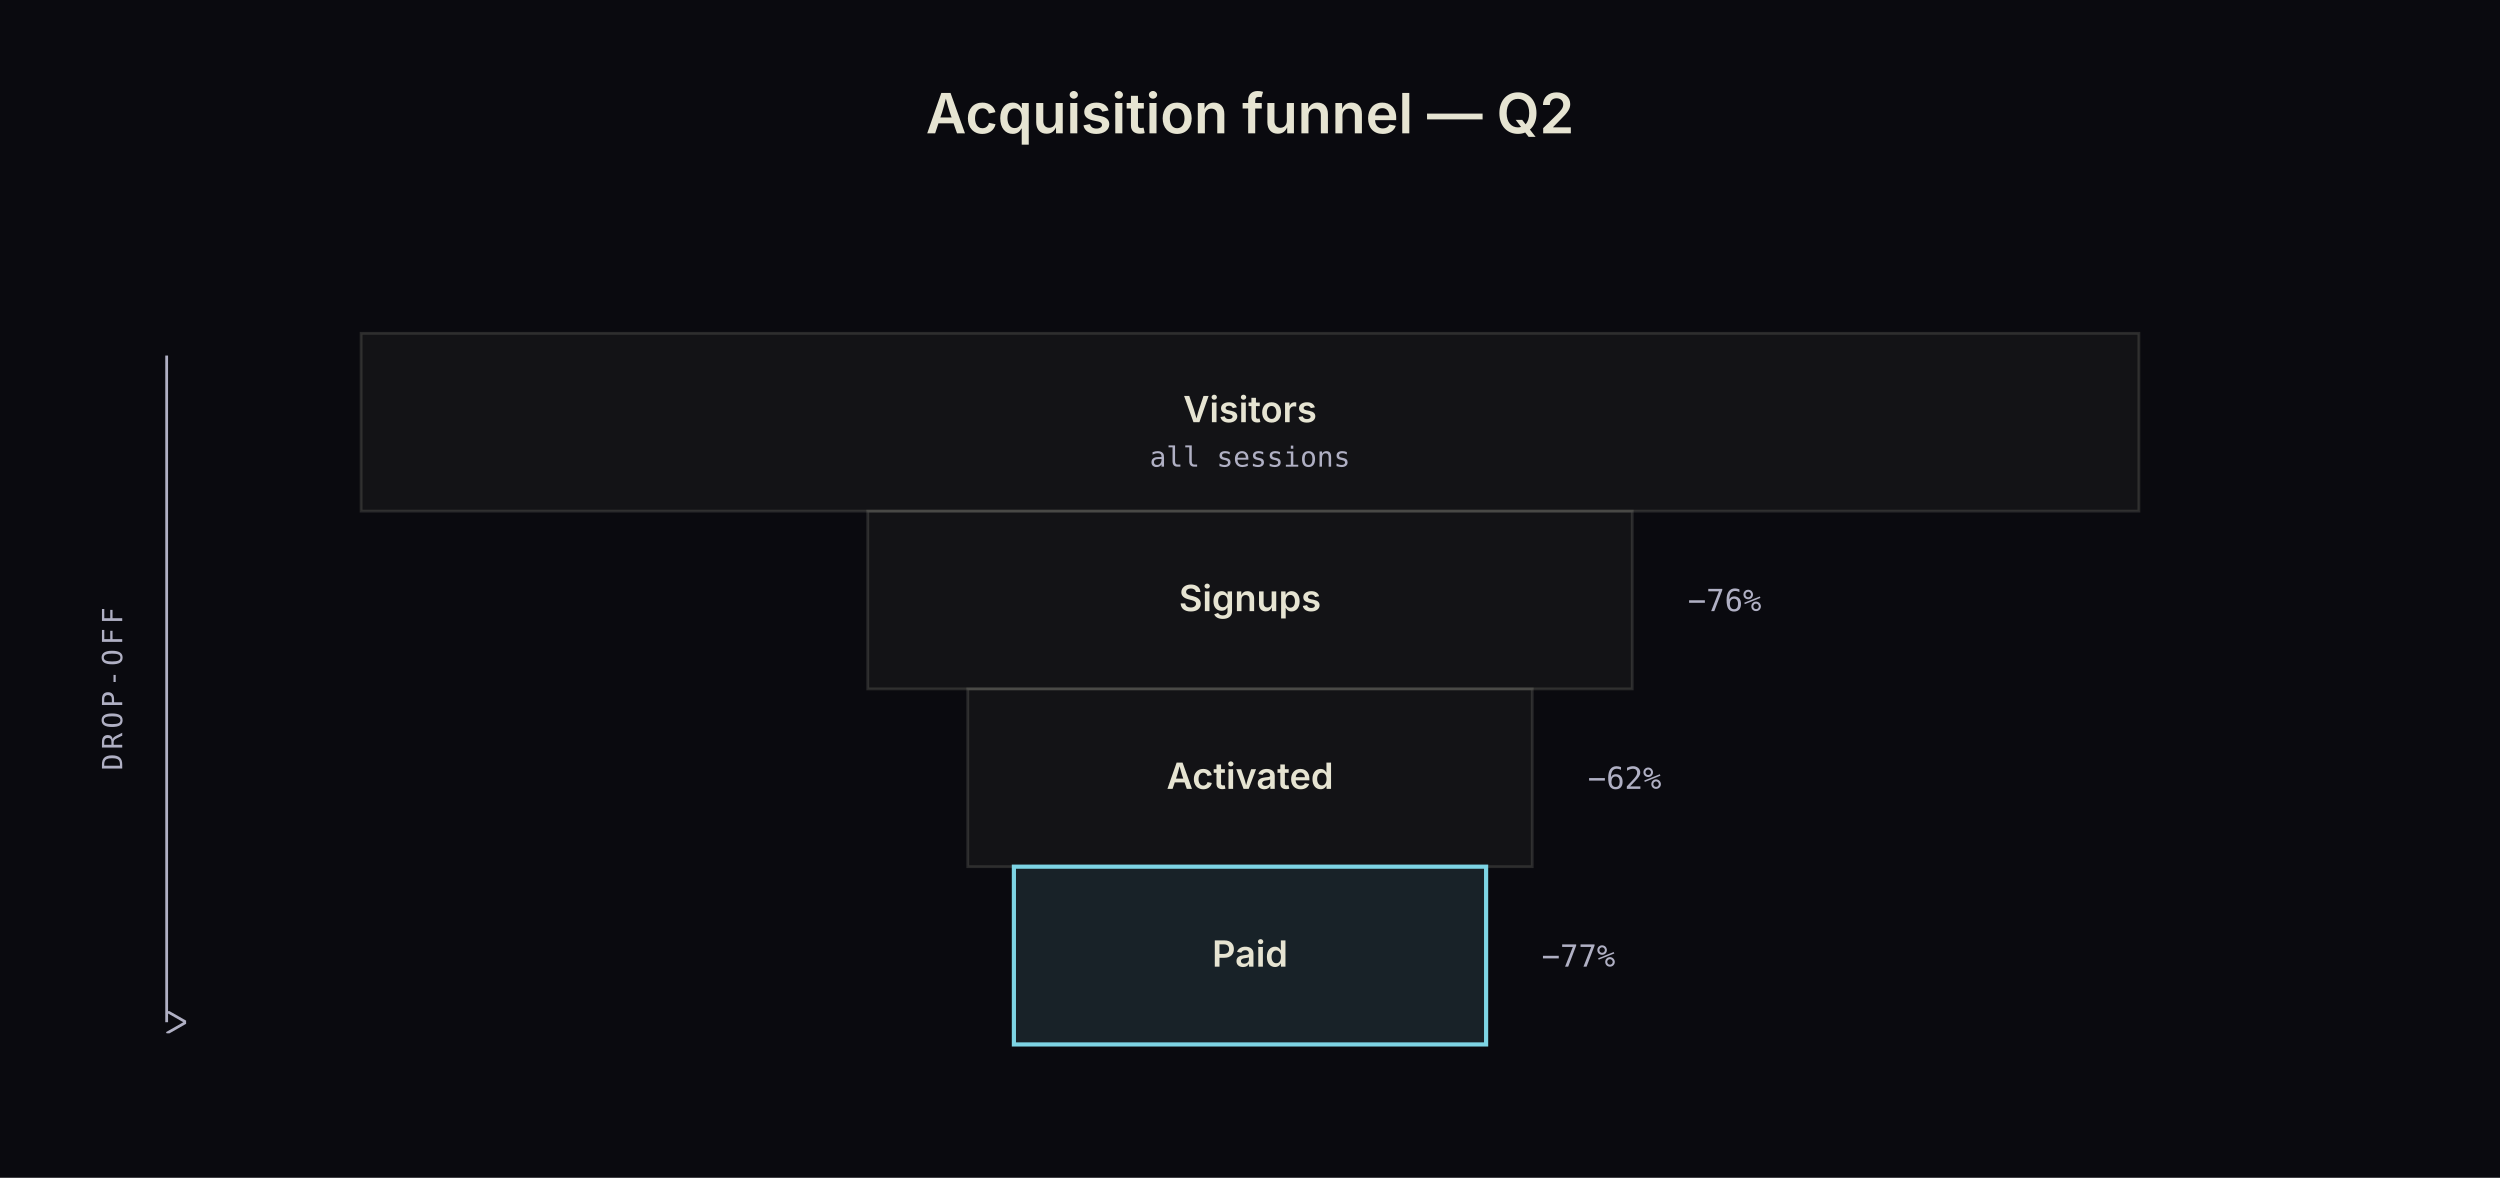
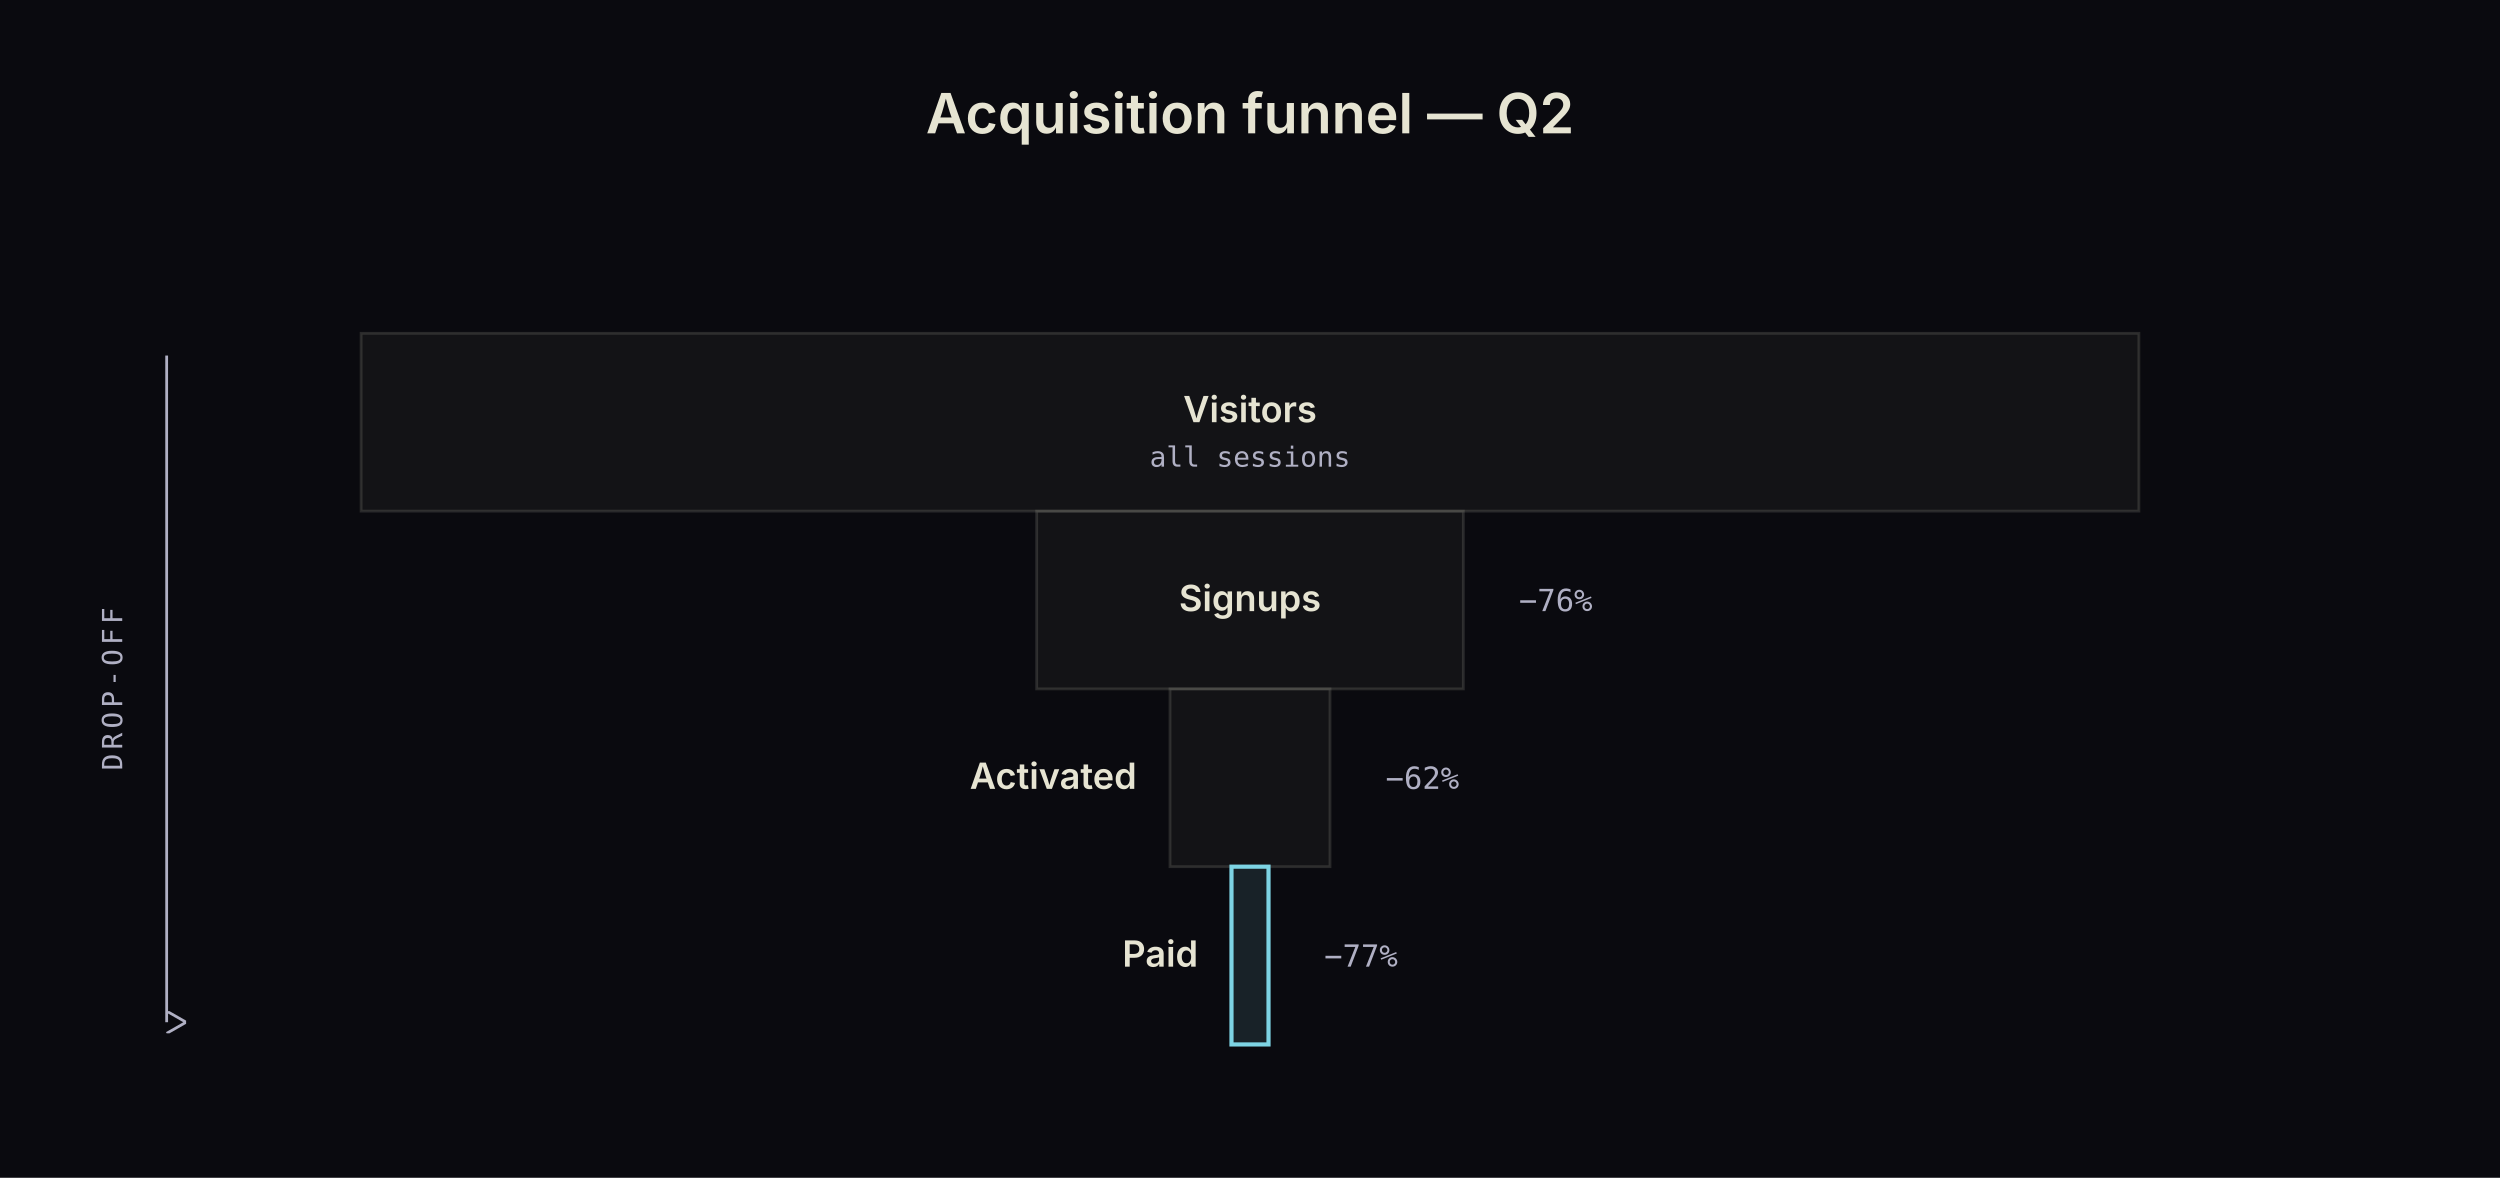
- <svg xmlns="http://www.w3.org/2000/svg" viewBox="0 0 900 424" width="900" height="424" font-family="ui-sans-serif, -apple-system, system-ui, sans-serif">
+ <svg xmlns="http://www.w3.org/2000/svg" role="img" aria-labelledby="funnel-q2-title funnel-q2-desc" viewBox="0 0 900 424" width="900" height="424" font-family="ui-sans-serif, -apple-system, system-ui, sans-serif">
  <defs>
    <marker id="py-arrow" markerWidth="8" markerHeight="8" refX="4" refY="7" orient="auto" markerUnits="strokeWidth">
      <path d="M0,7 L4,0 L8,7" fill="none" stroke="#b0b0c4" stroke-width="1" />
    </marker>
  </defs>
  <rect width="900" height="424" fill="#0a0a0f" />
  <text x="450.0" y="48.0" fill="#e6e4d2" font-size="20" font-weight="600" text-anchor="middle">Acquisition funnel — Q2</text>
-   <polygon points="130.0,120.0 770.0,120.0 770.0,184.0 130.0,184.0" fill="rgba(230, 228, 210, 0.04)" stroke="rgba(230, 228, 210, 0.14)" stroke-width="1" />
+   <polygon points="130.000,120.0 770.000,120.0 770.000,184.0 130.000,184.0" fill="rgba(230, 228, 210, 0.04)" stroke="rgba(230, 228, 210, 0.14)" stroke-width="1" />
  <text x="450.0" y="152.0" fill="#e6e4d2" font-size="13" font-weight="600" text-anchor="middle">Visitors</text>
  <text x="450.0" y="168.0" fill="#b0b0c4" font-family="ui-monospace, SFMono-Regular, Menlo, Consolas, monospace" font-size="10" text-anchor="middle">all sessions</text>
-   <polygon points="312.4,184.0 587.6,184.0 587.6,248.0 312.4,248.0" fill="rgba(230, 228, 210, 0.04)" stroke="rgba(230, 228, 210, 0.14)" stroke-width="1" />
+   <polygon points="373.200,184.0 526.800,184.0 526.800,248.0 373.200,248.0" fill="rgba(230, 228, 210, 0.04)" stroke="rgba(230, 228, 210, 0.14)" stroke-width="1" />
  <text x="450.0" y="220.0" fill="#e6e4d2" font-size="13" font-weight="600" text-anchor="middle">Signups</text>
-   <text x="607.6" y="220.0" fill="#b0b0c4" font-family="ui-monospace, SFMono-Regular, Menlo, Consolas, monospace" font-size="11" text-anchor="start">−76%</text>
-   <polygon points="348.4,248.0 551.6,248.0 551.6,312.0 348.4,312.0" fill="rgba(230, 228, 210, 0.04)" stroke="rgba(230, 228, 210, 0.14)" stroke-width="1" />
-   <text x="450.0" y="284.0" fill="#e6e4d2" font-size="13" font-weight="600" text-anchor="middle">Activated</text>
-   <text x="571.6" y="284.0" fill="#b0b0c4" font-family="ui-monospace, SFMono-Regular, Menlo, Consolas, monospace" font-size="11" text-anchor="start">−62%</text>
-   <polygon points="365.0,312.0 535.0,312.0 535.0,376.0 365.0,376.0" fill="rgba(125, 212, 228, 0.12)" stroke="#7dd4e4" stroke-width="1.5" />
-   <text x="450.0" y="348.0" fill="#e6e4d2" font-size="13" font-weight="600" text-anchor="middle">Paid</text>
-   <text x="555.0" y="348.0" fill="#b0b0c4" font-family="ui-monospace, SFMono-Regular, Menlo, Consolas, monospace" font-size="11" text-anchor="start">−77%</text>
+   <text x="546.8" y="220.0" fill="#b0b0c4" font-family="ui-monospace, SFMono-Regular, Menlo, Consolas, monospace" font-size="11" text-anchor="start">−76%</text>
+   <polygon points="421.200,248.0 478.800,248.0 478.800,312.0 421.200,312.0" fill="rgba(230, 228, 210, 0.04)" stroke="rgba(230, 228, 210, 0.14)" stroke-width="1" />
+   <text x="409.2" y="284.0" fill="#e6e4d2" font-size="13" font-weight="600" text-anchor="end">Activated</text>
+   <text x="498.8" y="284.0" fill="#b0b0c4" font-family="ui-monospace, SFMono-Regular, Menlo, Consolas, monospace" font-size="11" text-anchor="start">−62%</text>
+   <polygon points="443.334,312.0 456.666,312.0 456.666,376.0 443.334,376.0" fill="rgba(125, 212, 228, 0.12)" stroke="#7dd4e4" stroke-width="1.5" />
+   <text x="431.3" y="348.0" fill="#e6e4d2" font-size="13" font-weight="600" text-anchor="end">Paid</text>
+   <text x="476.7" y="348.0" fill="#b0b0c4" font-family="ui-monospace, SFMono-Regular, Menlo, Consolas, monospace" font-size="11" text-anchor="start">−77%</text>
  <line x1="60" y1="128.0" x2="60" y2="368.0" stroke="#b0b0c4" stroke-width="1" marker-end="url(#py-arrow)" />
  <text x="44" y="248.0" fill="#b0b0c4" font-family="ui-monospace, SFMono-Regular, Menlo, Consolas, monospace" font-size="10" letter-spacing="1.5" text-anchor="middle" transform="rotate(-90 44 248.0)">DROP-OFF</text>
</svg>
